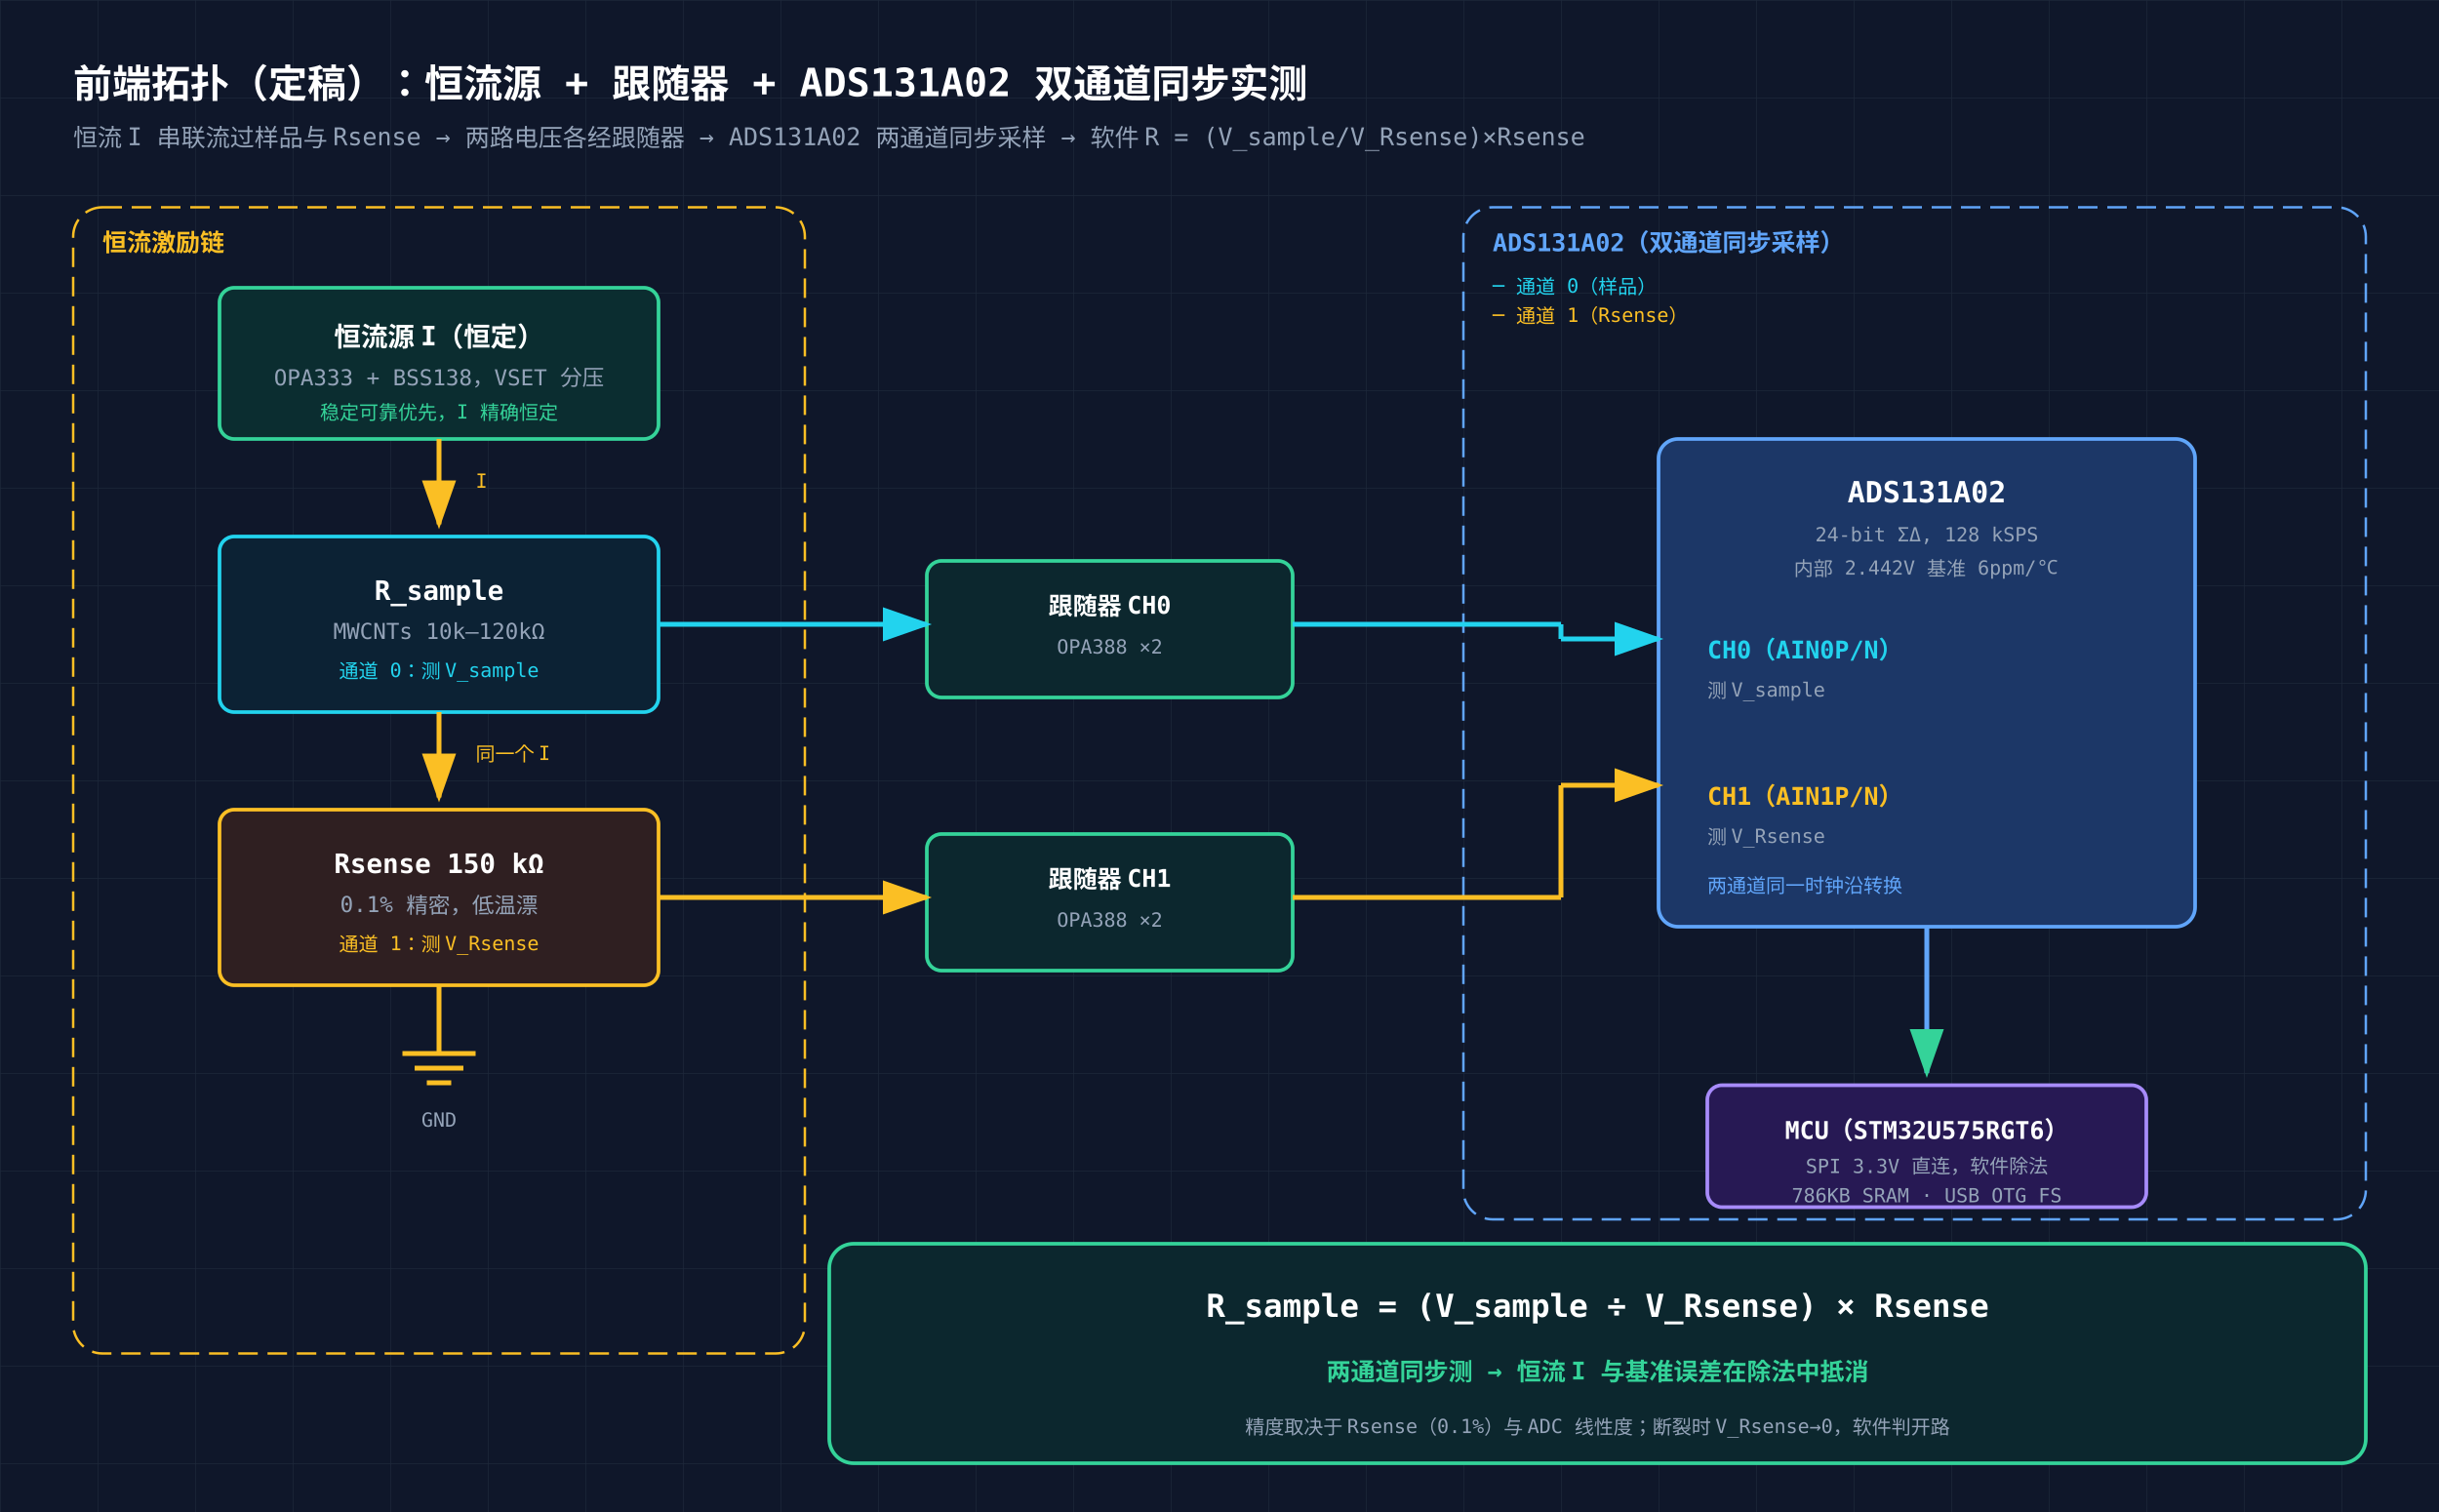
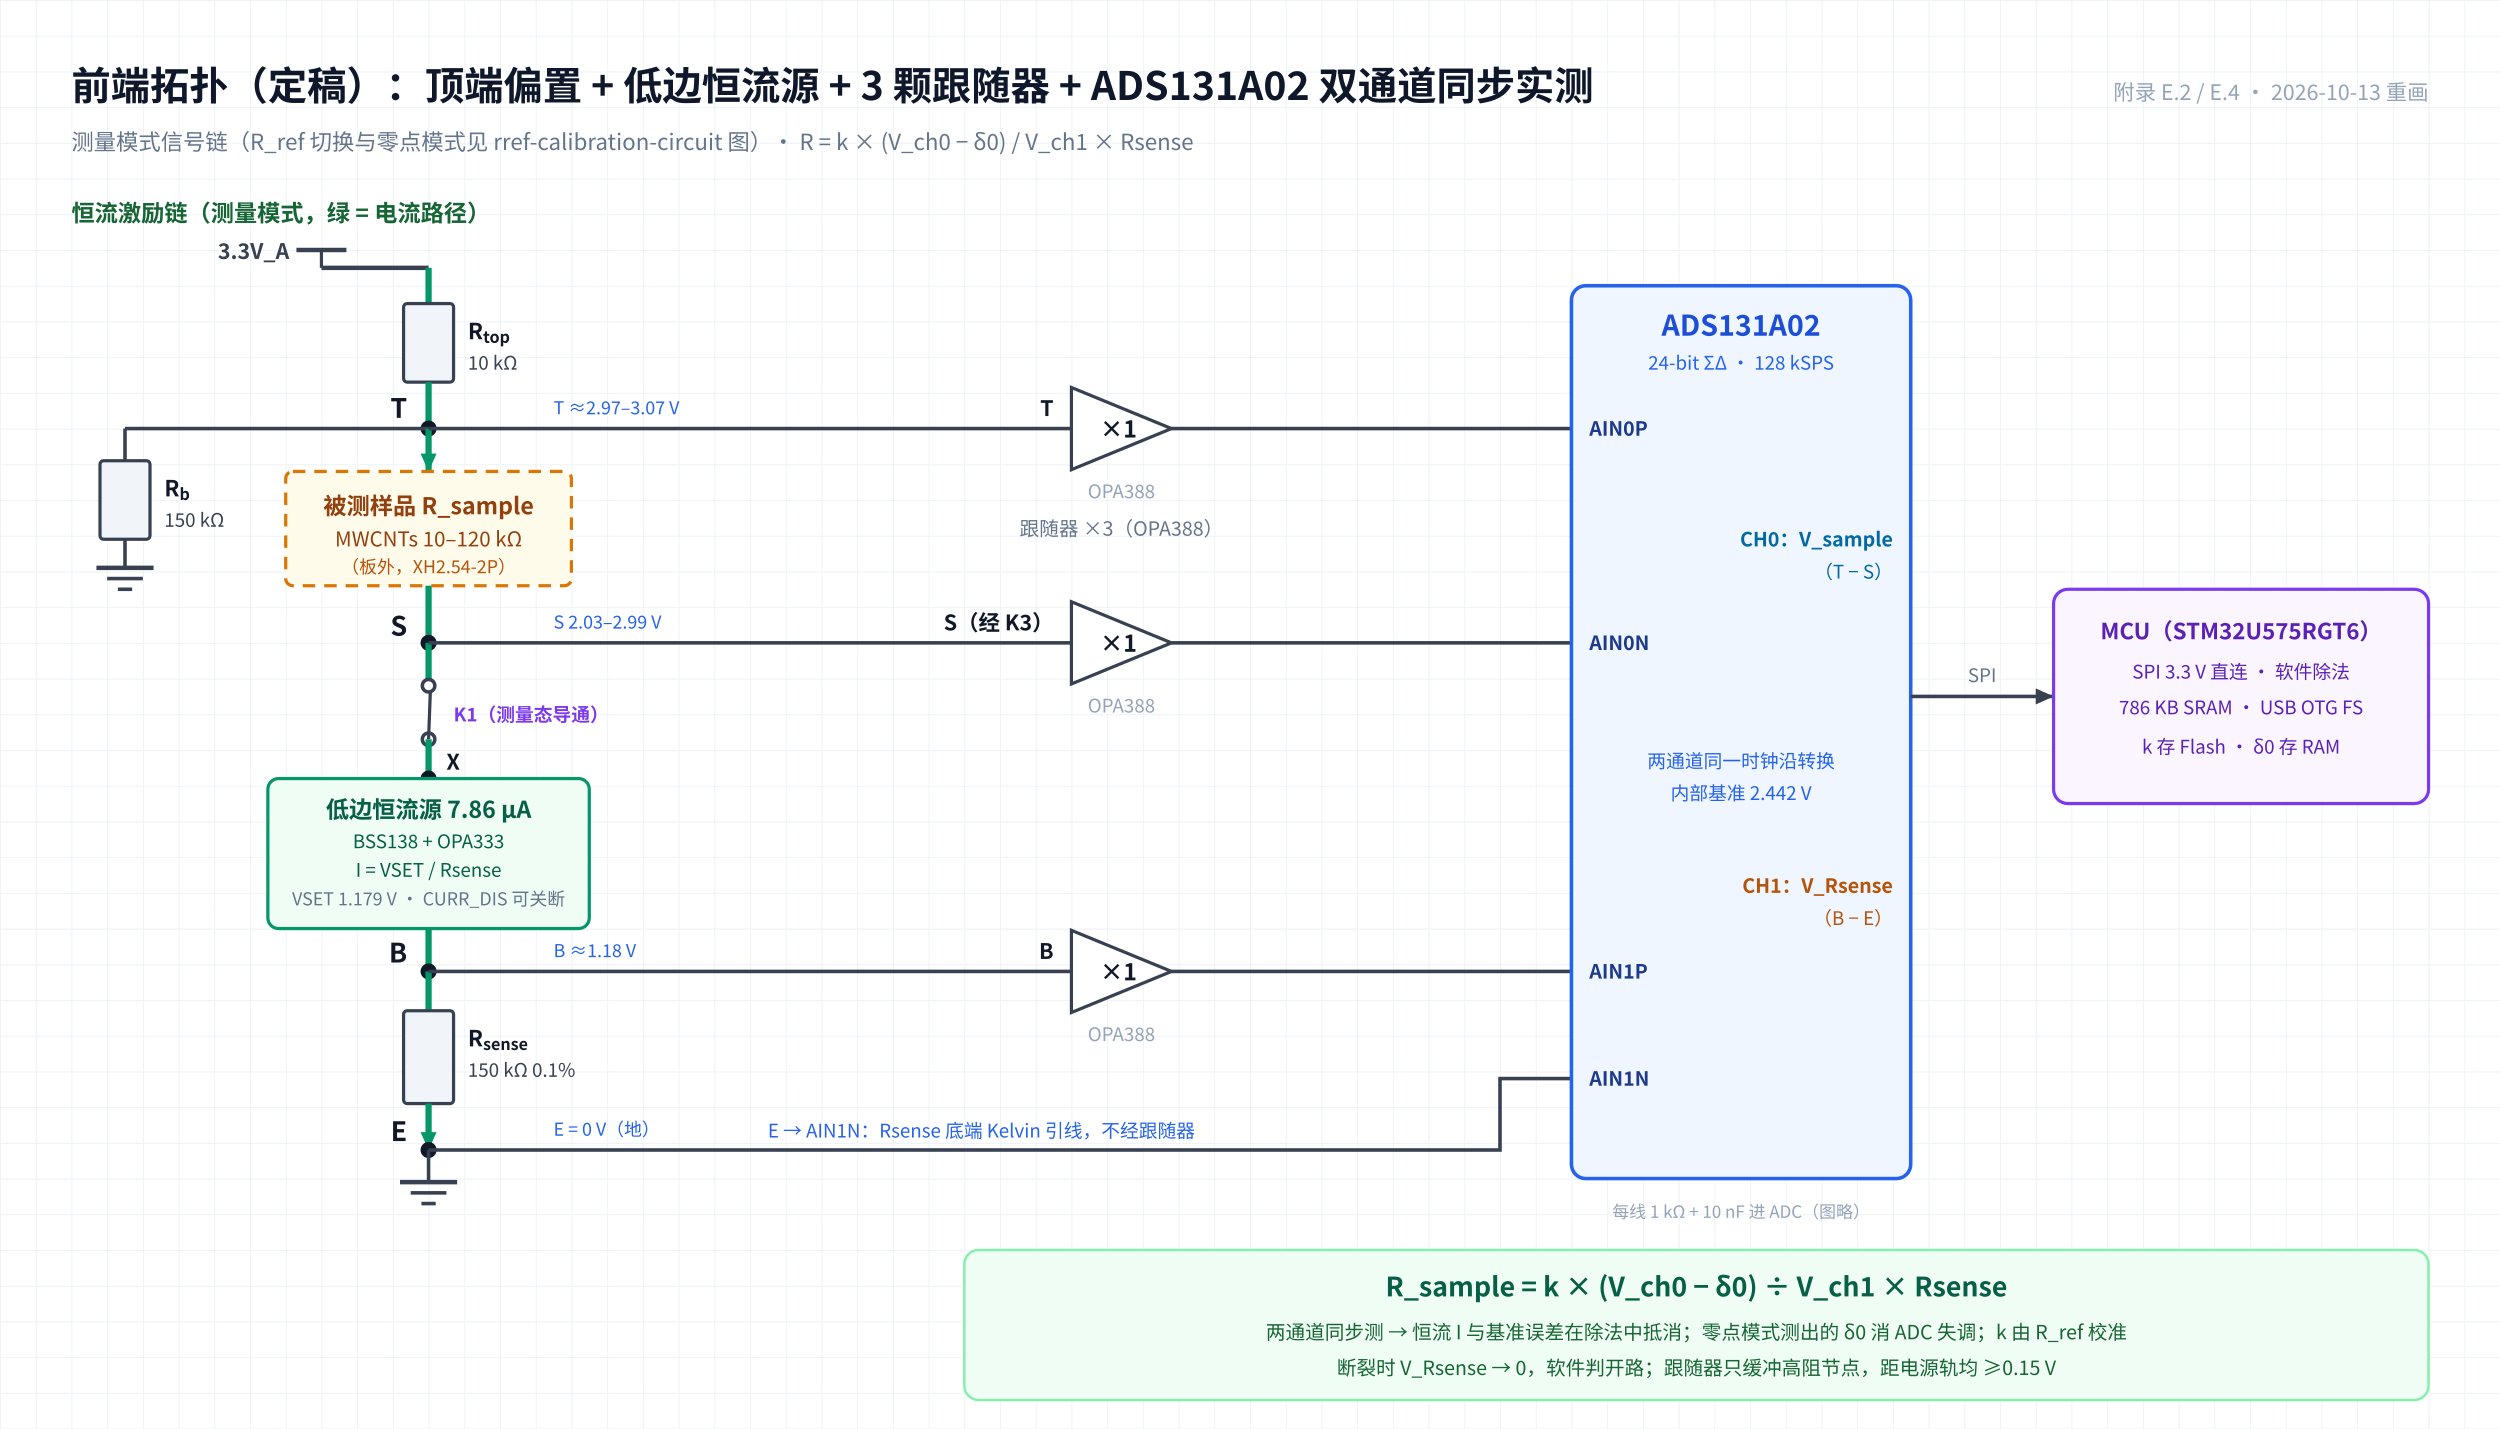
- <svg xmlns="http://www.w3.org/2000/svg" viewBox="0 0 1000 620">
+ <svg xmlns="http://www.w3.org/2000/svg" width="1400" height="800" viewBox="0 0 1400 800" font-family="'Noto Sans CJK SC','Noto Sans SC','Source Han Sans SC','PingFang SC','Microsoft YaHei',sans-serif">
  <style>
-     text { font-family: 'JetBrains Mono', 'Noto Sans SC', 'PingFang SC', monospace; }
-   </style>
+   .w   { stroke:#374151; stroke-width:2;   fill:none }
+   .wr  { stroke:#374151; stroke-width:2.5; fill:none }
+   .sym { stroke:#374151; stroke-width:1.8; fill:none; stroke-linejoin:round }
+   .p   { stroke:#7c3aed; stroke-width:1.8; fill:none; stroke-dasharray:6,4 }
+   .gw  { stroke:#059669; stroke-width:3.5; fill:none }
+   .ow  { stroke:#ea580c; stroke-width:3.5; fill:none }
+   .gd  { stroke:#9ca3af; stroke-width:2;   fill:none; stroke-dasharray:5,4 }
+ </style>
  <defs>
-     <pattern id="grid" width="40" height="40" patternUnits="userSpaceOnUse">
-       <path d="M 40 0 L 0 0 0 40" fill="none" stroke="#1e293b" stroke-width="0.5" />
+     <pattern id="grid" width="20" height="20" patternUnits="userSpaceOnUse">
+       <path d="M20,0 L0,0 0,20" fill="none" stroke="#eef2f7" stroke-width="1" />
    </pattern>
-     <marker id="arr-cyan" markerWidth="10" markerHeight="7" refX="9" refY="3.5" orient="auto">
-       <polygon points="0 0, 10 3.5, 0 7" fill="#22d3ee" />
+     <marker id="arrG" markerUnits="userSpaceOnUse" markerWidth="12" markerHeight="11" refX="10" refY="4.5" orient="auto">
+       <path d="M0,0 L10,4.5 L0,9 z" fill="#059669" />
    </marker>
-     <marker id="arr-amber" markerWidth="10" markerHeight="7" refX="9" refY="3.5" orient="auto">
-       <polygon points="0 0, 10 3.5, 0 7" fill="#fbbf24" />
+     <marker id="arrO" markerUnits="userSpaceOnUse" markerWidth="12" markerHeight="11" refX="10" refY="4.5" orient="auto">
+       <path d="M0,0 L10,4.5 L0,9 z" fill="#ea580c" />
    </marker>
-     <marker id="arr-green" markerWidth="10" markerHeight="7" refX="9" refY="3.5" orient="auto">
-       <polygon points="0 0, 10 3.5, 0 7" fill="#34d399" />
+     <marker id="arrB" markerUnits="userSpaceOnUse" markerWidth="12" markerHeight="11" refX="10" refY="4.5" orient="auto">
+       <path d="M0,0 L10,4.5 L0,9 z" fill="#2563eb" />
+     </marker>
+     <marker id="arrK" markerUnits="userSpaceOnUse" markerWidth="12" markerHeight="11" refX="10" refY="4.5" orient="auto">
+       <path d="M0,0 L10,4.5 L0,9 z" fill="#374151" />
    </marker>
  </defs>
-   <rect width="100%" height="100%" fill="#0f172a" />
-   <rect width="100%" height="100%" fill="url(#grid)" />
-   <text x="30" y="40" fill="white" font-size="16" font-weight="700">前端拓扑（定稿）：恒流源 + 跟随器 + ADS131A02 双通道同步实测</text>
-   <text x="30" y="60" fill="#94a3b8" font-size="10">恒流 I 串联流过样品与 Rsense → 两路电压各经跟随器 → ADS131A02 两通道同步采样 → 软件 R = (V_sample/V_Rsense)×Rsense</text>
-   <rect x="30" y="85" width="300" height="470" rx="12" fill="none" stroke="#fbbf24" stroke-width="1" stroke-dasharray="8,4" />
-   <text x="42" y="103" fill="#fbbf24" font-size="10" font-weight="600">恒流激励链</text>
-   <rect x="90" y="118" width="180" height="62" rx="6" fill="#0f172a" />
-   <rect x="90" y="118" width="180" height="62" rx="6" fill="rgba(6,78,59,0.4)" stroke="#34d399" stroke-width="1.5" />
-   <text x="180" y="142" fill="white" font-size="11" font-weight="600" text-anchor="middle">恒流源 I（恒定）</text>
-   <text x="180" y="158" fill="#94a3b8" font-size="9" text-anchor="middle">OPA333 + BSS138，VSET 分压</text>
-   <text x="180" y="172" fill="#34d399" font-size="8" text-anchor="middle">稳定可靠优先，I 精确恒定</text>
-   <line x1="180" y1="180" x2="180" y2="215" stroke="#fbbf24" stroke-width="2" marker-end="url(#arr-amber)" />
-   <text x="195" y="200" fill="#fbbf24" font-size="8">I</text>
-   <rect x="90" y="220" width="180" height="72" rx="6" fill="#0f172a" />
-   <rect x="90" y="220" width="180" height="72" rx="6" fill="rgba(8,51,68,0.4)" stroke="#22d3ee" stroke-width="1.5" />
-   <text x="180" y="246" fill="white" font-size="11" font-weight="600" text-anchor="middle">R_sample</text>
-   <text x="180" y="262" fill="#94a3b8" font-size="9" text-anchor="middle">MWCNTs 10k–120kΩ</text>
-   <text x="180" y="278" fill="#22d3ee" font-size="8" text-anchor="middle">通道 0：测 V_sample</text>
-   <line x1="180" y1="292" x2="180" y2="327" stroke="#fbbf24" stroke-width="2" marker-end="url(#arr-amber)" />
-   <text x="195" y="312" fill="#fbbf24" font-size="8">同一个 I</text>
-   <rect x="90" y="332" width="180" height="72" rx="6" fill="#0f172a" />
-   <rect x="90" y="332" width="180" height="72" rx="6" fill="rgba(120,53,15,0.3)" stroke="#fbbf24" stroke-width="1.5" />
-   <text x="180" y="358" fill="white" font-size="11" font-weight="600" text-anchor="middle">Rsense 150 kΩ</text>
-   <text x="180" y="374" fill="#94a3b8" font-size="9" text-anchor="middle">0.1% 精密，低温漂</text>
-   <text x="180" y="390" fill="#fbbf24" font-size="8" text-anchor="middle">通道 1：测 V_Rsense</text>
-   <line x1="180" y1="404" x2="180" y2="432" stroke="#fbbf24" stroke-width="2" />
-   <line x1="165" y1="432" x2="195" y2="432" stroke="#fbbf24" stroke-width="2" />
-   <line x1="170" y1="438" x2="190" y2="438" stroke="#fbbf24" stroke-width="2" />
-   <line x1="175" y1="444" x2="185" y2="444" stroke="#fbbf24" stroke-width="2" />
-   <text x="180" y="462" fill="#94a3b8" font-size="8" text-anchor="middle">GND</text>
-   <rect x="380" y="230" width="150" height="56" rx="6" fill="#0f172a" />
-   <rect x="380" y="230" width="150" height="56" rx="6" fill="rgba(6,78,59,0.3)" stroke="#34d399" stroke-width="1.5" />
-   <text x="455" y="252" fill="white" font-size="10" font-weight="600" text-anchor="middle">跟随器 CH0</text>
-   <text x="455" y="268" fill="#94a3b8" font-size="8" text-anchor="middle">OPA388 ×2</text>
-   <rect x="380" y="342" width="150" height="56" rx="6" fill="#0f172a" />
-   <rect x="380" y="342" width="150" height="56" rx="6" fill="rgba(6,78,59,0.3)" stroke="#34d399" stroke-width="1.5" />
-   <text x="455" y="364" fill="white" font-size="10" font-weight="600" text-anchor="middle">跟随器 CH1</text>
-   <text x="455" y="380" fill="#94a3b8" font-size="8" text-anchor="middle">OPA388 ×2</text>
-   <line x1="270" y1="256" x2="380" y2="256" stroke="#22d3ee" stroke-width="2" marker-end="url(#arr-cyan)" />
-   <line x1="270" y1="368" x2="380" y2="368" stroke="#fbbf24" stroke-width="2" marker-end="url(#arr-amber)" />
-   <rect x="600" y="85" width="370" height="415" rx="12" fill="none" stroke="#60a5fa" stroke-width="1" stroke-dasharray="8,4" />
-   <text x="612" y="103" fill="#60a5fa" font-size="10" font-weight="600">ADS131A02（双通道同步采样）</text>
-   <rect x="680" y="180" width="220" height="200" rx="8" fill="#0f172a" />
-   <rect x="680" y="180" width="220" height="200" rx="8" fill="rgba(59,130,246,0.3)" stroke="#60a5fa" stroke-width="1.5" />
-   <text x="790" y="206" fill="white" font-size="12" font-weight="700" text-anchor="middle">ADS131A02</text>
-   <text x="790" y="222" fill="#94a3b8" font-size="8" text-anchor="middle">24-bit ΣΔ, 128 kSPS</text>
-   <text x="790" y="236" fill="#94a3b8" font-size="8" text-anchor="middle">内部 2.442V 基准 6ppm/℃</text>
-   <text x="700" y="270" fill="#22d3ee" font-size="10" font-weight="600">CH0（AIN0P/N）</text>
-   <text x="700" y="286" fill="#94a3b8" font-size="8">测 V_sample</text>
-   <text x="700" y="330" fill="#fbbf24" font-size="10" font-weight="600">CH1（AIN1P/N）</text>
-   <text x="700" y="346" fill="#94a3b8" font-size="8">测 V_Rsense</text>
-   <text x="700" y="366" fill="#60a5fa" font-size="8">两通道同一时钟沿转换</text>
-   <line x1="530" y1="256" x2="640" y2="256" stroke="#22d3ee" stroke-width="2" />
-   <line x1="640" y1="256" x2="640" y2="262" stroke="#22d3ee" stroke-width="2" />
-   <line x1="640" y1="262" x2="680" y2="262" stroke="#22d3ee" stroke-width="2" marker-end="url(#arr-cyan)" />
-   <line x1="530" y1="368" x2="640" y2="368" stroke="#fbbf24" stroke-width="2" />
-   <line x1="640" y1="368" x2="640" y2="322" stroke="#fbbf24" stroke-width="2" />
-   <line x1="640" y1="322" x2="680" y2="322" stroke="#fbbf24" stroke-width="2" marker-end="url(#arr-amber)" />
-   <line x1="790" y1="380" x2="790" y2="440" stroke="#60a5fa" stroke-width="2" marker-end="url(#arr-green)" />
-   <rect x="700" y="445" width="180" height="50" rx="6" fill="#0f172a" />
-   <rect x="700" y="445" width="180" height="50" rx="6" fill="rgba(76,29,149,0.4)" stroke="#a78bfa" stroke-width="1.5" />
-   <text x="790" y="467" fill="white" font-size="10" font-weight="600" text-anchor="middle">MCU（STM32U575RGT6）</text>
-   <text x="790" y="481" fill="#94a3b8" font-size="8" text-anchor="middle">SPI 3.3V 直连，软件除法</text>
-   <text x="790" y="493" fill="#94a3b8" font-size="8" text-anchor="middle">786KB SRAM · USB OTG FS</text>
-   <rect x="340" y="510" width="630" height="90" rx="10" fill="#0f172a" />
-   <rect x="340" y="510" width="630" height="90" rx="10" fill="rgba(6,78,59,0.3)" stroke="#34d399" stroke-width="1.5" />
-   <text x="655" y="540" fill="white" font-size="13" font-weight="700" text-anchor="middle">R_sample = (V_sample ÷ V_Rsense) × Rsense</text>
-   <text x="655" y="566" fill="#34d399" font-size="10" font-weight="600" text-anchor="middle">两通道同步测 → 恒流 I 与基准误差在除法中抵消</text>
-   <text x="655" y="588" fill="#94a3b8" font-size="8" text-anchor="middle">精度取决于 Rsense（0.1%）与 ADC 线性度；断裂时 V_Rsense→0，软件判开路</text>
-   <text x="612" y="120" fill="#22d3ee" font-size="8">─ 通道 0（样品）</text>
-   <text x="612" y="132" fill="#fbbf24" font-size="8">─ 通道 1（Rsense）</text>
+   <rect x="0" y="0" width="1400" height="800" fill="#ffffff" />
+   <rect x="0" y="0" width="1400" height="800" fill="url(#grid)" />
+   <text x="40" y="56" font-size="22" font-weight="bold" fill="#0f172a">前端拓扑（定稿）：顶端偏置 + 低边恒流源 + 3 颗跟随器 + ADS131A02 双通道同步实测</text>
+   <text x="40" y="84" font-size="12.5" fill="#64748b">测量模式信号链（R_ref 切换与零点模式见 rref-calibration-circuit 图）· R = k × (V_ch0 − δ0) / V_ch1 × Rsense</text>
+   <text x="1360" y="56" font-size="12" fill="#94a3b8" text-anchor="end">附录 E.2 / E.4 · 2026-10-13 重画</text>
+   <text x="40" y="124" font-size="13" font-weight="bold" fill="#166534">恒流激励链（测量模式，绿 = 电流路径）</text>
+   <line x1="180" y1="150" x2="240" y2="150" class="wr" />
+   <line x1="180" y1="150" x2="180" y2="140" class="sym" />
+   <line x1="166" y1="140" x2="194" y2="140" stroke="#374151" stroke-width="2.5" fill="none" />
+   <text x="162" y="145" font-size="12" font-weight="bold" fill="#374151" text-anchor="end">3.3V_A</text>
+   <line x1="240" y1="150" x2="240" y2="170" class="gw" />
+   <rect x="226" y="170" width="28" height="44" rx="2" fill="#f1f5f9" stroke="#374151" stroke-width="1.8" />
+   <text x="262" y="190" font-size="12.5" font-weight="bold" fill="#111827">R<tspan font-size="9.0" dy="2">top</tspan>
+   </text>
+   <text x="262" y="207" font-size="10.5" fill="#374151">10 kΩ</text>
+   <line x1="240" y1="214" x2="240" y2="240" class="gw" />
+   <circle cx="240" cy="240" r="4.5" fill="#111827" />
+   <text x="228" y="234" font-size="15" font-weight="bold" fill="#111827" text-anchor="end">T</text>
+   <line x1="240" y1="240" x2="70" y2="240" class="w" />
+   <line x1="70" y1="240" x2="70" y2="258" class="w" />
+   <rect x="56" y="258" width="28" height="44" rx="2" fill="#f1f5f9" stroke="#374151" stroke-width="1.8" />
+   <text x="92" y="278" font-size="12.5" font-weight="bold" fill="#111827">R<tspan font-size="9.0" dy="2">b</tspan>
+   </text>
+   <text x="92" y="295" font-size="10.5" fill="#374151">150 kΩ</text>
+   <line x1="70" y1="302" x2="70" y2="318" class="w" />
+   <line x1="54" y1="318" x2="86" y2="318" stroke="#374151" stroke-width="2.5" fill="none" />
+   <line x1="60" y1="324" x2="80" y2="324" stroke="#374151" stroke-width="2" fill="none" />
+   <line x1="66" y1="330" x2="74" y2="330" stroke="#374151" stroke-width="2" fill="none" />
+   <line x1="240" y1="240" x2="240" y2="264" class="gw" marker-end="url(#arrG)" />
+   <rect x="160" y="264" width="160" height="64" rx="4" fill="#fffbeb" stroke="#d97706" stroke-width="1.8" stroke-dasharray="7,5" />
+   <text x="240" y="288" font-size="13" font-weight="bold" fill="#92400e" text-anchor="middle">被测样品 R_sample</text>
+   <text x="240" y="306" font-size="11.5" fill="#92400e" text-anchor="middle">MWCNTs 10–120 kΩ</text>
+   <text x="240" y="321" font-size="10" fill="#b45309" text-anchor="middle">（板外，XH2.54-2P）</text>
+   <line x1="240" y1="328" x2="240" y2="360" class="gw" />
+   <circle cx="240" cy="360" r="4.5" fill="#111827" />
+   <text x="228" y="356" font-size="15" font-weight="bold" fill="#111827" text-anchor="end">S</text>
+   <line x1="240" y1="360" x2="240" y2="384" class="gw" />
+   <circle cx="240" cy="384" r="3.5" fill="#ffffff" stroke="#374151" stroke-width="2" />
+   <circle cx="240" cy="414" r="3.5" fill="#ffffff" stroke="#374151" stroke-width="2" />
+   <line x1="240" y1="414" x2="241" y2="387" class="sym" />
+   <text x="254" y="404" font-size="10.5" font-weight="bold" fill="#7c3aed">K1（测量态导通）</text>
+   <line x1="240" y1="414" x2="240" y2="436" class="gw" />
+   <circle cx="240" cy="436" r="4.5" fill="#111827" />
+   <text x="250" y="431" font-size="12" font-weight="bold" fill="#111827">X</text>
+   <rect x="150" y="436" width="180" height="84" rx="6" fill="#f0fdf4" stroke="#059669" stroke-width="1.8" />
+   <text x="240" y="458" font-size="13" font-weight="bold" fill="#065f46" text-anchor="middle">低边恒流源 7.86 µA</text>
+   <text x="240" y="475" font-size="10.5" fill="#065f46" text-anchor="middle">BSS138 + OPA333</text>
+   <text x="240" y="491" font-size="10.5" fill="#065f46" text-anchor="middle">I = VSET / Rsense</text>
+   <text x="240" y="507" font-size="10" fill="#64748b" text-anchor="middle">VSET 1.179 V · CURR_DIS 可关断</text>
+   <line x1="240" y1="520" x2="240" y2="544" class="gw" />
+   <circle cx="240" cy="544" r="4.5" fill="#111827" />
+   <text x="228" y="539" font-size="15" font-weight="bold" fill="#111827" text-anchor="end">B</text>
+   <line x1="240" y1="544" x2="240" y2="566" class="gw" />
+   <rect x="226" y="566" width="28" height="52" rx="2" fill="#f1f5f9" stroke="#374151" stroke-width="1.8" />
+   <text x="262" y="586" font-size="12.5" font-weight="bold" fill="#111827">R<tspan font-size="9.0" dy="2">sense</tspan>
+   </text>
+   <text x="262" y="603" font-size="10.5" fill="#374151">150 kΩ 0.1%</text>
+   <line x1="240" y1="618" x2="240" y2="644" class="gw" marker-end="url(#arrG)" />
+   <circle cx="240" cy="644" r="4.5" fill="#111827" />
+   <text x="228" y="639" font-size="15" font-weight="bold" fill="#111827" text-anchor="end">E</text>
+   <line x1="240" y1="644" x2="240" y2="662" class="w" />
+   <line x1="224" y1="662" x2="256" y2="662" stroke="#374151" stroke-width="2.5" fill="none" />
+   <line x1="230" y1="668" x2="250" y2="668" stroke="#374151" stroke-width="2" fill="none" />
+   <line x1="236" y1="674" x2="244" y2="674" stroke="#374151" stroke-width="2" fill="none" />
+   <text x="310" y="232" font-size="10" fill="#2563eb">T ≈2.97–3.07 V</text>
+   <text x="310" y="352" font-size="10" fill="#2563eb">S 2.03–2.99 V</text>
+   <text x="310" y="536" font-size="10" fill="#2563eb">B ≈1.18 V</text>
+   <text x="310" y="636" font-size="10" fill="#2563eb">E = 0 V（地）</text>
+   <line x1="240" y1="240" x2="600" y2="240" class="w" />
+   <polygon points="600,217 600,263 656,240" fill="#ffffff" stroke="#374151" stroke-width="1.8" />
+   <text x="616" y="245" font-size="13" font-weight="bold" fill="#111827">×1</text>
+   <text x="628" y="279" font-size="10.5" fill="#94a3b8" text-anchor="middle">OPA388</text>
+   <line x1="656" y1="240" x2="880" y2="240" class="w" />
+   <line x1="240" y1="360" x2="600" y2="360" class="w" />
+   <polygon points="600,337 600,383 656,360" fill="#ffffff" stroke="#374151" stroke-width="1.8" />
+   <text x="616" y="365" font-size="13" font-weight="bold" fill="#111827">×1</text>
+   <text x="628" y="399" font-size="10.5" fill="#94a3b8" text-anchor="middle">OPA388</text>
+   <line x1="656" y1="360" x2="880" y2="360" class="w" />
+   <line x1="240" y1="544" x2="600" y2="544" class="w" />
+   <polygon points="600,521 600,567 656,544" fill="#ffffff" stroke="#374151" stroke-width="1.8" />
+   <text x="616" y="549" font-size="13" font-weight="bold" fill="#111827">×1</text>
+   <text x="628" y="583" font-size="10.5" fill="#94a3b8" text-anchor="middle">OPA388</text>
+   <line x1="656" y1="544" x2="880" y2="544" class="w" />
+   <text x="590" y="233" font-size="12" font-weight="bold" fill="#111827" text-anchor="end">T</text>
+   <text x="590" y="353" font-size="12" font-weight="bold" fill="#111827" text-anchor="end">S（经 K3）</text>
+   <text x="590" y="537" font-size="12" font-weight="bold" fill="#111827" text-anchor="end">B</text>
+   <polyline points="240,644 840,644 840,604 880,604" class="w" />
+   <text x="430" y="637" font-size="10.5" fill="#2563eb">E → AIN1N：Rsense 底端 Kelvin 引线，不经跟随器</text>
+   <text x="628" y="300" font-size="11" fill="#64748b" text-anchor="middle">跟随器 ×3（OPA388）</text>
+   <rect x="880" y="160" width="190" height="500" rx="8" fill="#eff6ff" stroke="#2563eb" stroke-width="2" />
+   <text x="975" y="188" font-size="16" font-weight="bold" fill="#1d4ed8" text-anchor="middle">ADS131A02</text>
+   <text x="975" y="207" font-size="10.5" fill="#2563eb" text-anchor="middle">24-bit ΣΔ · 128 kSPS</text>
+   <text x="890" y="244" font-size="11" font-weight="bold" fill="#1e3a8a">AIN0P</text>
+   <text x="890" y="364" font-size="11" font-weight="bold" fill="#1e3a8a">AIN0N</text>
+   <text x="890" y="548" font-size="11" font-weight="bold" fill="#1e3a8a">AIN1P</text>
+   <text x="890" y="608" font-size="11" font-weight="bold" fill="#1e3a8a">AIN1N</text>
+   <text x="1060" y="306" font-size="11" font-weight="bold" fill="#0369a1" text-anchor="end">CH0：V_sample</text>
+   <text x="1060" y="324" font-size="10.5" fill="#0369a1" text-anchor="end">（T − S）</text>
+   <text x="1060" y="500" font-size="11" font-weight="bold" fill="#b45309" text-anchor="end">CH1：V_Rsense</text>
+   <text x="1060" y="518" font-size="10.5" fill="#b45309" text-anchor="end">（B − E）</text>
+   <text x="975" y="430" font-size="10.5" fill="#2563eb" text-anchor="middle">两通道同一时钟沿转换</text>
+   <text x="975" y="448" font-size="10.5" fill="#2563eb" text-anchor="middle">内部基准 2.442 V</text>
+   <text x="975" y="682" font-size="9.5" fill="#94a3b8" text-anchor="middle">每线 1 kΩ + 10 nF 进 ADC（图略）</text>
+   <line x1="1070" y1="390" x2="1150" y2="390" class="w" marker-end="url(#arrK)" />
+   <text x="1110" y="382" font-size="10.5" fill="#64748b" text-anchor="middle">SPI</text>
+   <rect x="1150" y="330" width="210" height="120" rx="8" fill="#faf5ff" stroke="#7c3aed" stroke-width="1.8" />
+   <text x="1255" y="358" font-size="12.5" font-weight="bold" fill="#5b21b6" text-anchor="middle">MCU（STM32U575RGT6）</text>
+   <text x="1255" y="380" font-size="10.5" fill="#5b21b6" text-anchor="middle">SPI 3.3 V 直连 · 软件除法</text>
+   <text x="1255" y="400" font-size="10.5" fill="#5b21b6" text-anchor="middle">786 KB SRAM · USB OTG FS</text>
+   <text x="1255" y="422" font-size="10.5" fill="#5b21b6" text-anchor="middle">k 存 Flash · δ0 存 RAM</text>
+   <rect x="540" y="700" width="820" height="84" rx="8" fill="#f0fdf4" stroke="#86efac" stroke-width="1.4" />
+   <text x="950" y="726" font-size="15" font-weight="bold" fill="#065f46" text-anchor="middle">R_sample = k × (V_ch0 − δ0) ÷ V_ch1 × Rsense</text>
+   <text x="950" y="750" font-size="11" fill="#166534" text-anchor="middle">两通道同步测 → 恒流 I 与基准误差在除法中抵消；零点模式测出的 δ0 消 ADC 失调；k 由 R_ref 校准</text>
+   <text x="950" y="770" font-size="11" fill="#166534" text-anchor="middle">断裂时 V_Rsense → 0，软件判开路；跟随器只缓冲高阻节点，距电源轨均 ≥0.15 V</text>
</svg>
